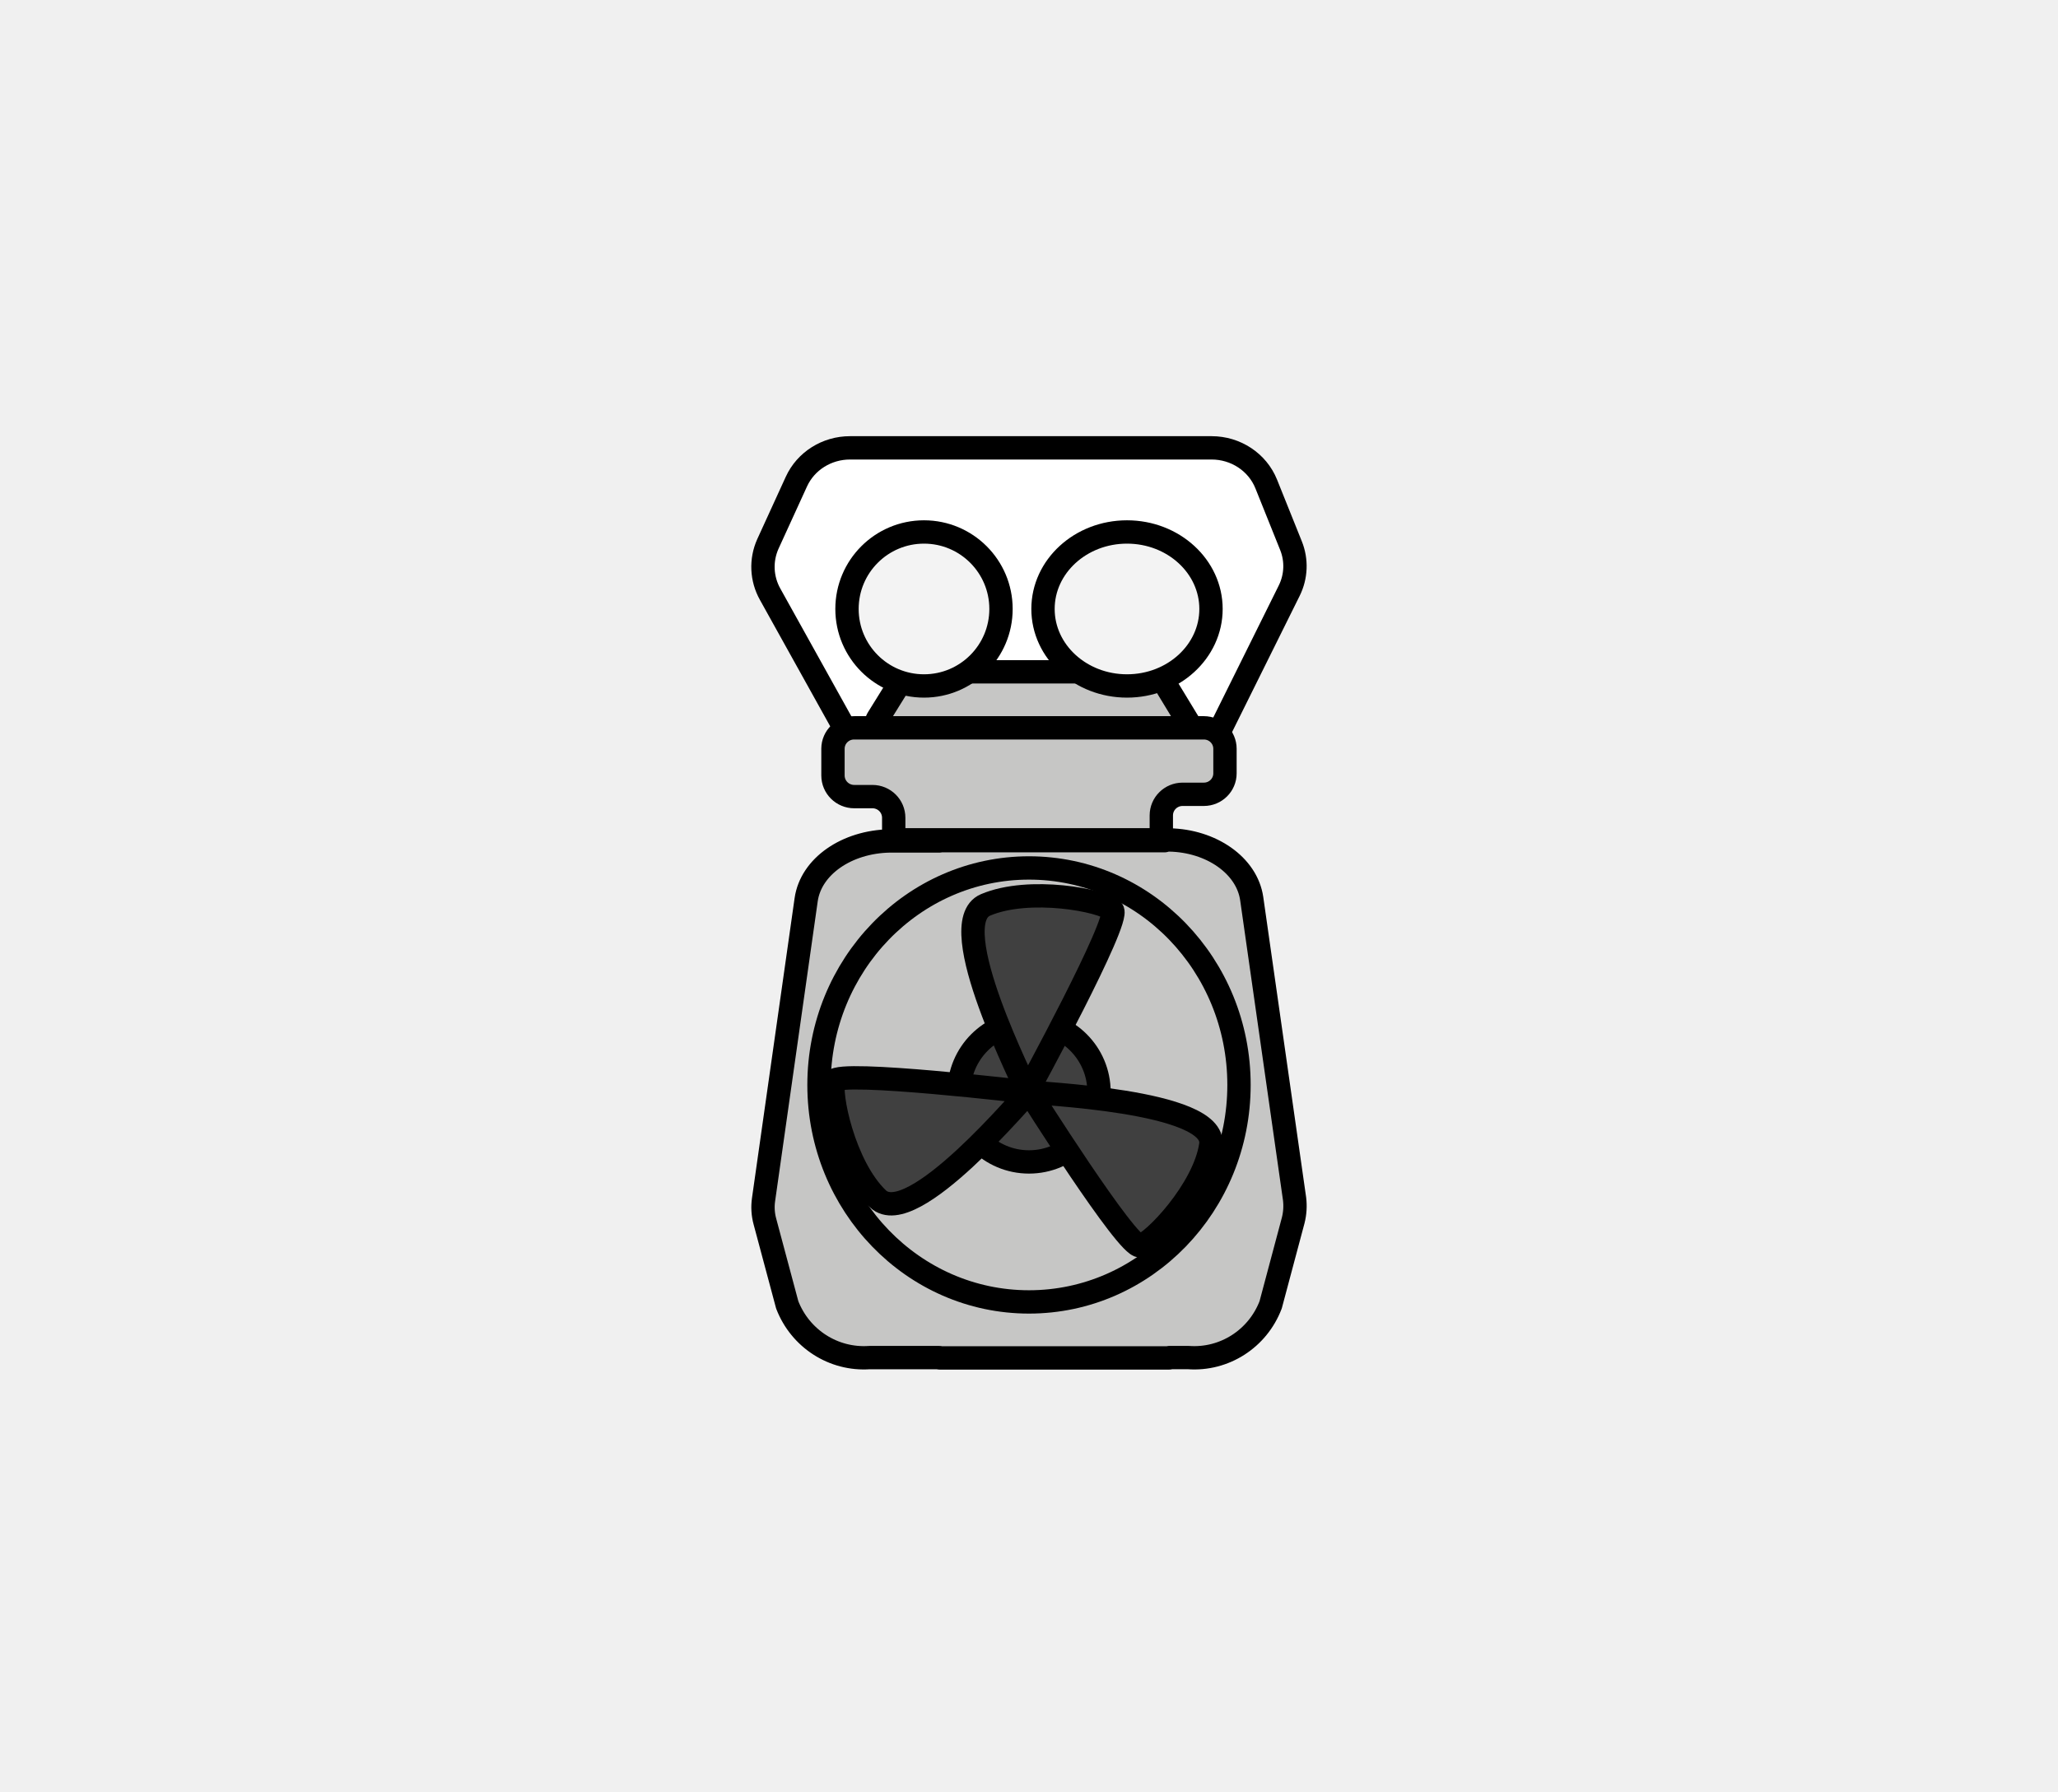
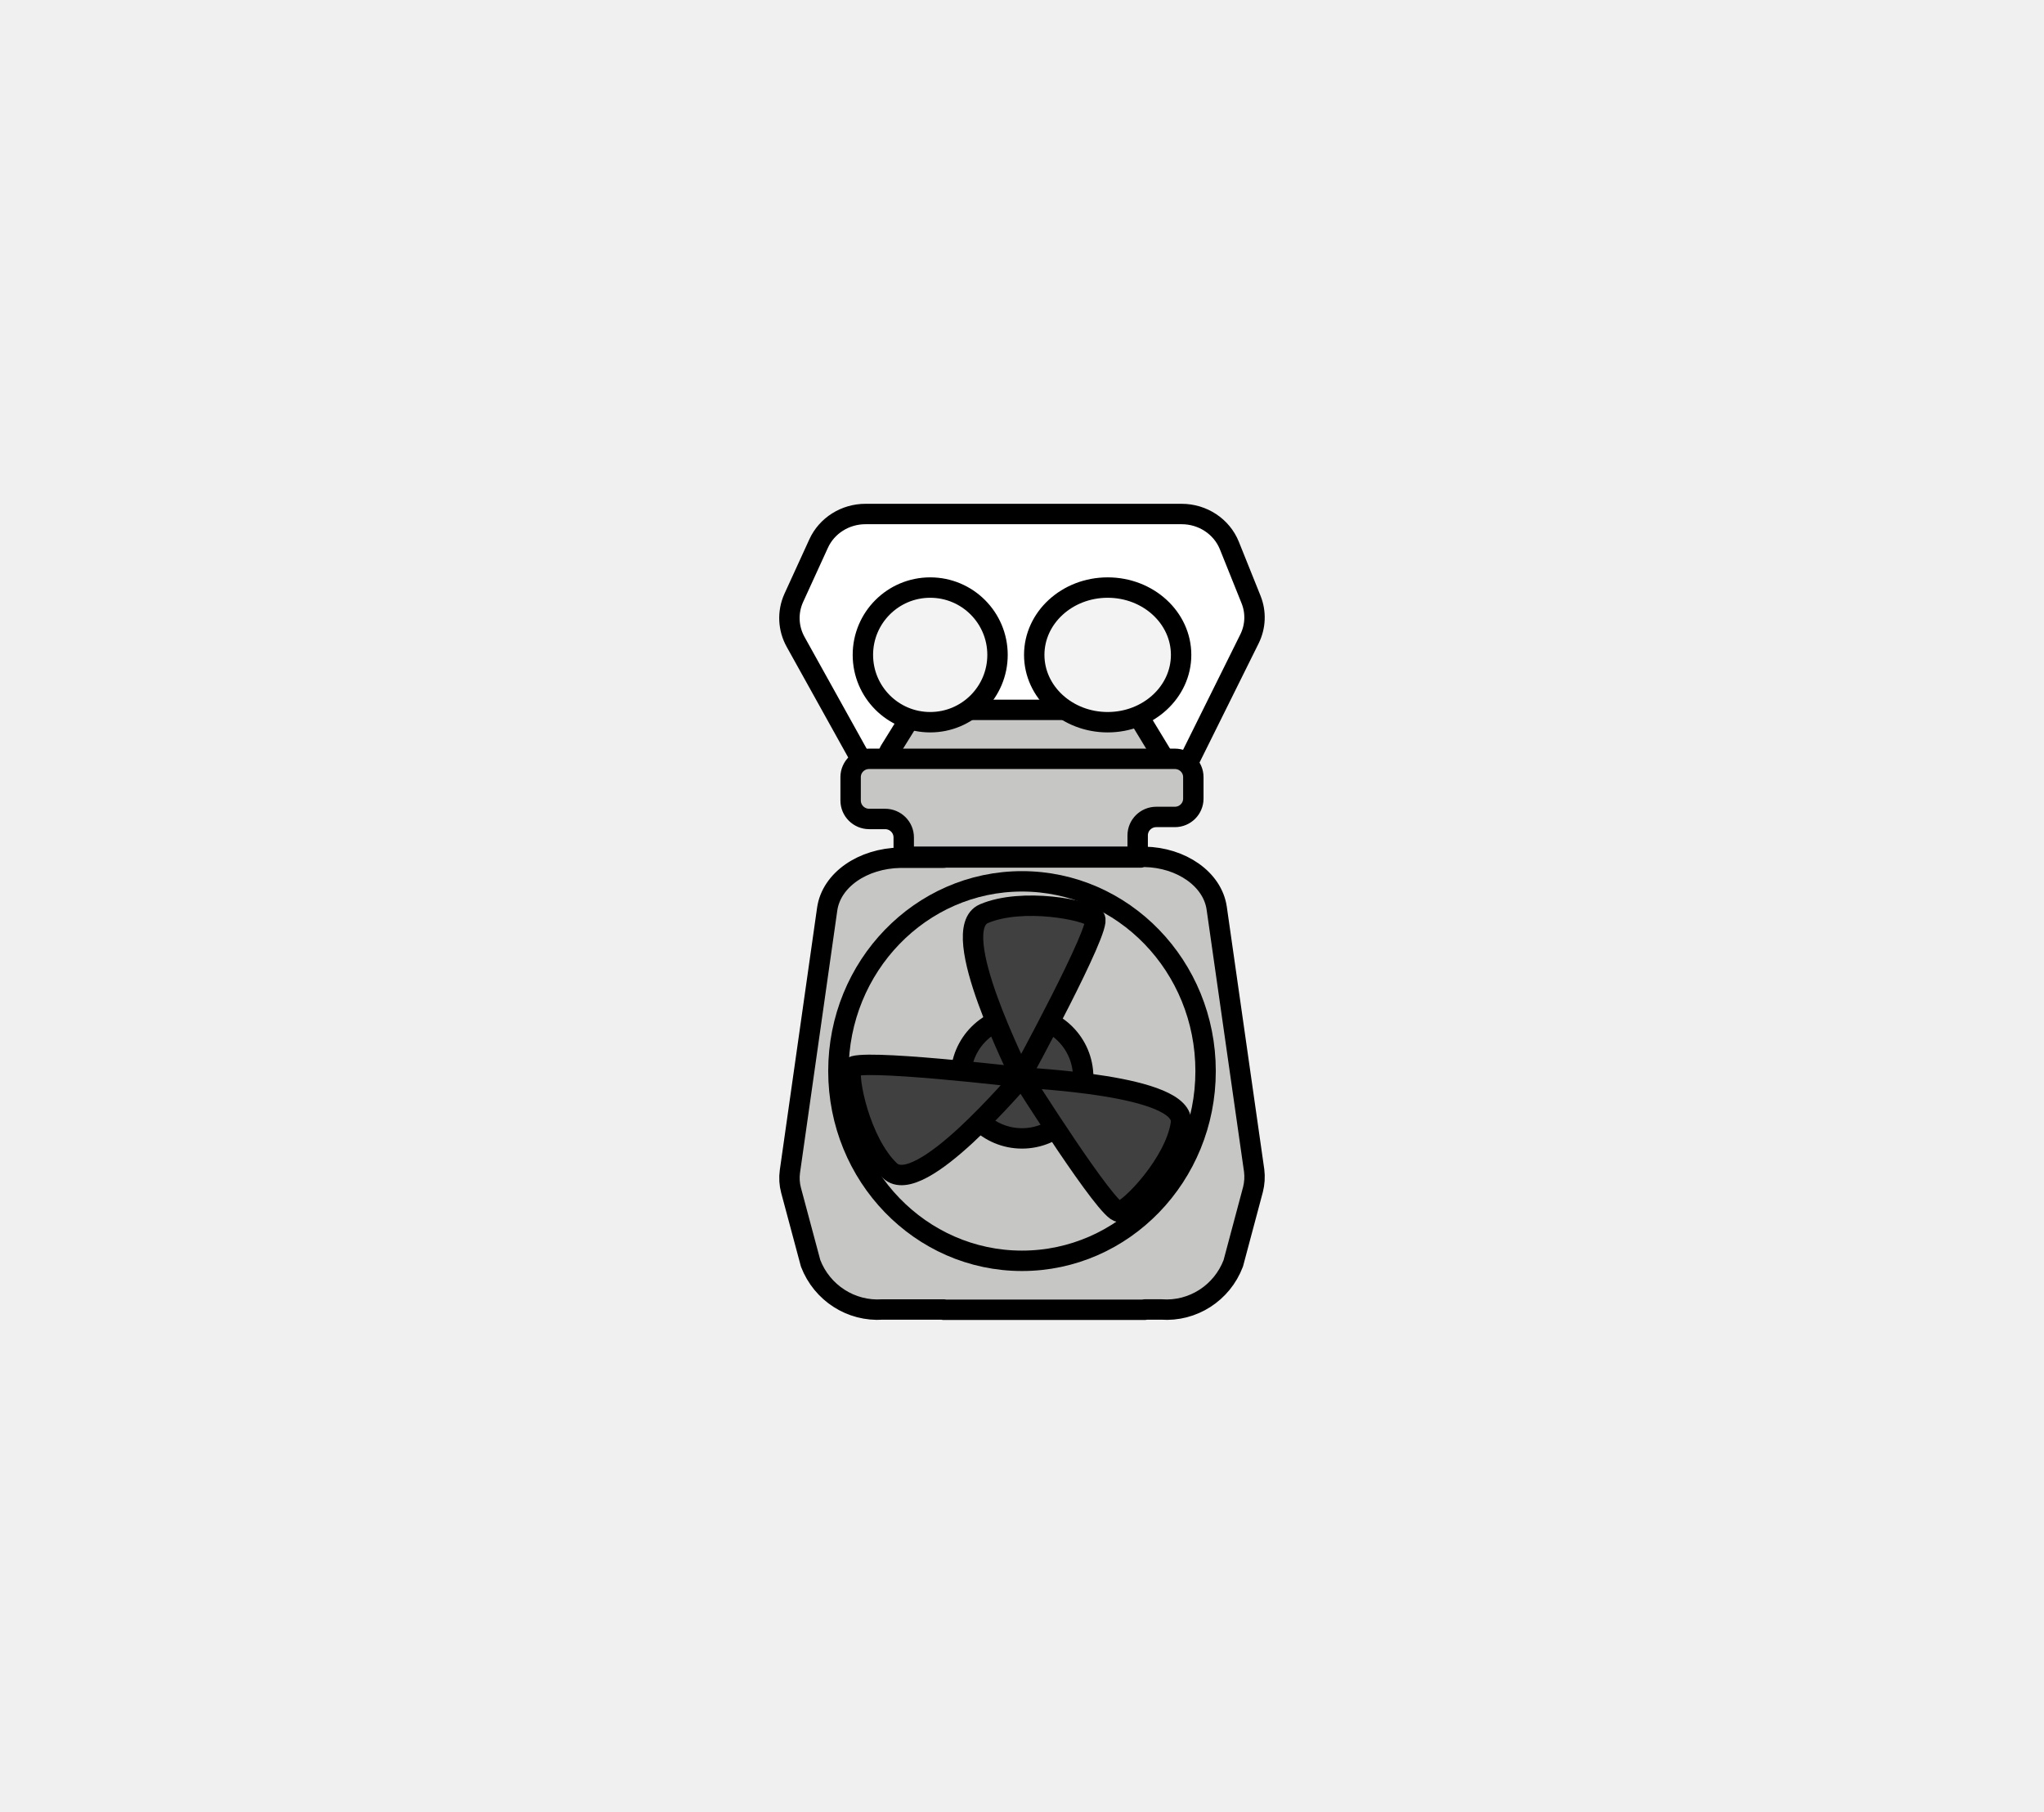
- <svg xmlns="http://www.w3.org/2000/svg" width="147.0px" height="128.0px" overflow="hidden" viewBox="-52.5 -30.0 147.0 128.0">
-   <rect id="bounding-box" x="-52.5" y="-30.0" width="147.0" height="128.0" fill="none" pointer-events="all" />
+ <svg xmlns="http://www.w3.org/2000/svg" width="167.0px" height="148.0px" overflow="hidden" viewBox="-62.5 -40.0 167.0 148.0">
+   <rect id="bounding-box" x="-62.5" y="-40.0" width="167.0" height="148.0" fill="none" pointer-events="all" />
  <g transform="translate(-945 -120)">
    <path d="M953.371 142.991 947.515 132.458C946.889 131.346 946.828 130.018 947.348 128.857L949.384 124.406C950.053 122.937 951.557 121.989 953.218 121.991L979.039 121.991C980.766 121.989 982.316 123.012 982.943 124.568L984.714 128.978C985.132 130.019 985.086 131.18 984.589 132.188L979.235 142.978" stroke="#000000" stroke-width="1.667" stroke-linecap="round" stroke-linejoin="round" stroke-miterlimit="10" fill="#FFFFFF" fill-rule="evenodd" />
    <path d="M955.222 141.29 956.824 138.709C957.1 138.263 957.591 137.991 958.119 137.991L974.331 137.991C974.866 137.991 975.363 138.269 975.64 138.723L977.785 142.256C978.215 142.978 977.973 143.91 977.244 144.335 977.207 144.357 977.169 144.378 977.13 144.396L971.838 146.852C971.529 146.995 971.18 147.029 970.849 146.949L956.169 143.554C955.348 143.356 954.842 142.535 955.041 141.721 955.07 141.605 955.112 141.493 955.167 141.387L955.167 141.387Z" stroke="#000000" stroke-width="1.667" stroke-linecap="round" stroke-linejoin="round" stroke-miterlimit="10" fill="#C6C6C5" fill-rule="evenodd" />
    <path d="M975.844 150 976.022 150C979 150.055 981.568 151.809 981.909 154.199L984.969 175.636C985.032 176.148 984.999 176.669 984.873 177.169L983.262 183.205C982.337 185.632 979.953 187.162 977.388 186.976L976.024 186.976 976.024 187 959.605 187 959.605 186.977 954.604 186.977C952.041 187.154 949.662 185.626 948.73 183.207L947.132 177.24C946.998 176.74 946.966 176.219 947.037 175.706L950.083 154.27C950.424 151.88 952.992 150.126 956.052 150.071L959.605 150.071 959.605 150.052 975.687 150.052Z" stroke="#000000" stroke-width="1.667" stroke-linecap="round" stroke-linejoin="round" stroke-miterlimit="10" fill="#C6C6C5" fill-rule="evenodd" />
    <path d="M975.451 149.991 975.451 148.249C975.451 147.414 976.131 146.739 976.971 146.739L978.491 146.739C979.323 146.739 979.998 146.07 979.998 145.243 979.998 145.239 979.998 145.234 979.998 145.23L979.998 143.487C979.998 142.661 979.323 141.991 978.491 141.991L953.518 141.991C952.686 141.983 952.006 142.647 951.998 143.473 951.998 143.477 951.998 143.483 951.998 143.487L951.998 145.394C951.998 146.229 952.678 146.904 953.518 146.904L954.817 146.904C955.657 146.904 956.337 147.579 956.337 148.413L956.337 149.991Z" stroke="#000000" stroke-width="1.667" stroke-linecap="round" stroke-linejoin="round" stroke-miterlimit="10" fill="#C6C6C5" fill-rule="evenodd" />
    <path d="M981 167.5C981 176.06 974.284 183 966 183 957.716 183 951 176.06 951 167.5 951 158.94 957.716 152 966 152 974.284 152 981 158.94 981 167.5Z" stroke="#000000" stroke-width="1.667" stroke-linecap="round" stroke-linejoin="round" stroke-miterlimit="10" fill="#C6C6C5" fill-rule="evenodd" />
    <path d="M971 168C971 170.761 968.761 173 966 173 963.239 173 961 170.761 961 168 961 165.239 963.239 163 966 163 968.761 163 971 165.239 971 168Z" stroke="#000000" stroke-width="1.667" stroke-linecap="round" stroke-linejoin="round" stroke-miterlimit="10" fill="#404040" fill-rule="evenodd" />
    <path d="M965.859 167.992C965.859 167.684 959.76 155.976 962.893 154.641 966.026 153.306 971.342 154.334 971.958 155.015 972.574 155.696 965.859 167.992 965.859 167.992Z" stroke="#000000" stroke-width="1.667" stroke-linecap="round" stroke-linejoin="round" stroke-miterlimit="10" fill="#404040" fill-rule="evenodd" />
    <path d="M965.998 167.992C966.263 168.126 979.449 168.564 978.986 171.776 978.523 174.988 974.842 178.808 973.942 178.99 973.041 179.173 965.998 167.992 965.998 167.992Z" stroke="#000000" stroke-width="1.667" stroke-linecap="round" stroke-linejoin="round" stroke-miterlimit="10" fill="#404040" fill-rule="evenodd" />
    <path d="M965.998 168.016C965.728 168.143 957.652 177.96 955.208 175.636 952.765 173.312 951.698 168.016 952.07 167.216 952.443 166.416 965.998 168.016 965.998 168.016Z" stroke="#000000" stroke-width="1.667" stroke-linecap="round" stroke-linejoin="round" stroke-miterlimit="10" fill="#404040" fill-rule="evenodd" />
    <path d="M953 133.5C953 130.462 955.462 128 958.5 128 961.538 128 964 130.462 964 133.5 964 136.538 961.538 139 958.5 139 955.462 139 953 136.538 953 133.5Z" stroke="#000000" stroke-width="1.667" stroke-linecap="round" stroke-linejoin="round" stroke-miterlimit="10" fill="#F3F3F3" fill-rule="evenodd" />
    <path d="M967 133.5C967 130.462 969.686 128 973 128 976.314 128 979 130.462 979 133.5 979 136.538 976.314 139 973 139 969.686 139 967 136.538 967 133.5Z" stroke="#000000" stroke-width="1.667" stroke-linecap="round" stroke-linejoin="round" stroke-miterlimit="10" fill="#F3F3F3" fill-rule="evenodd" />
  </g>
</svg>
